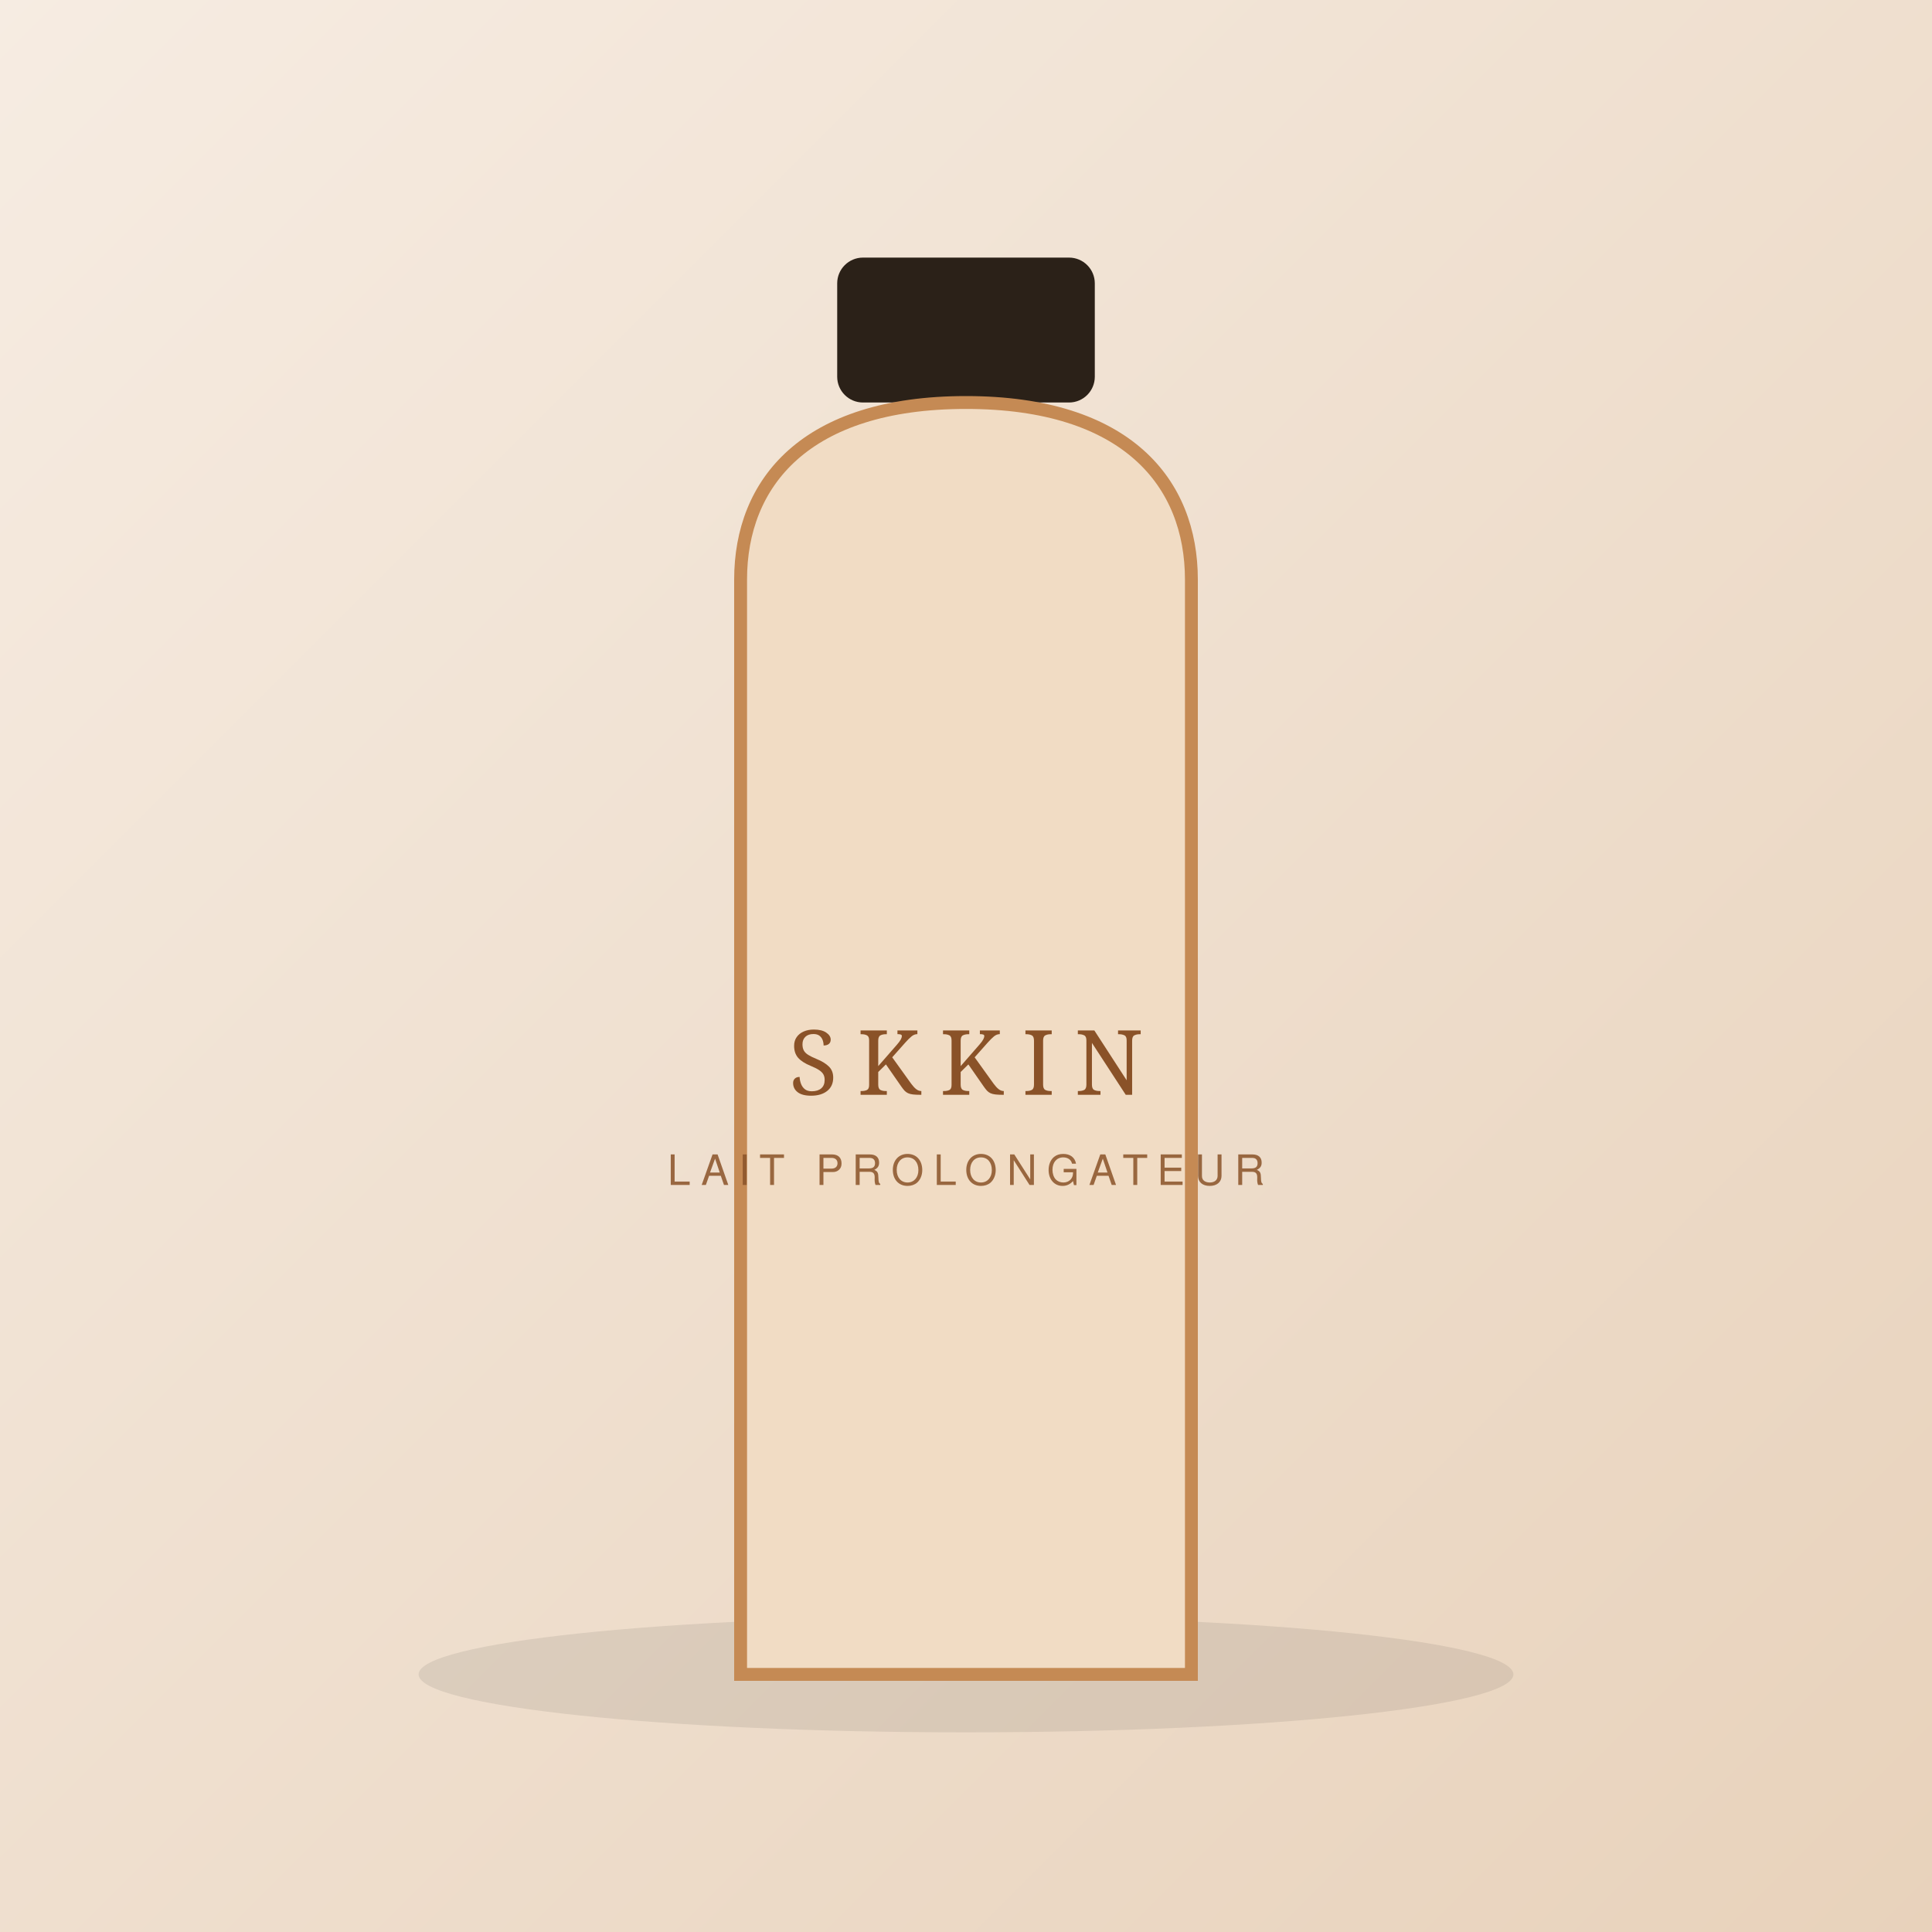
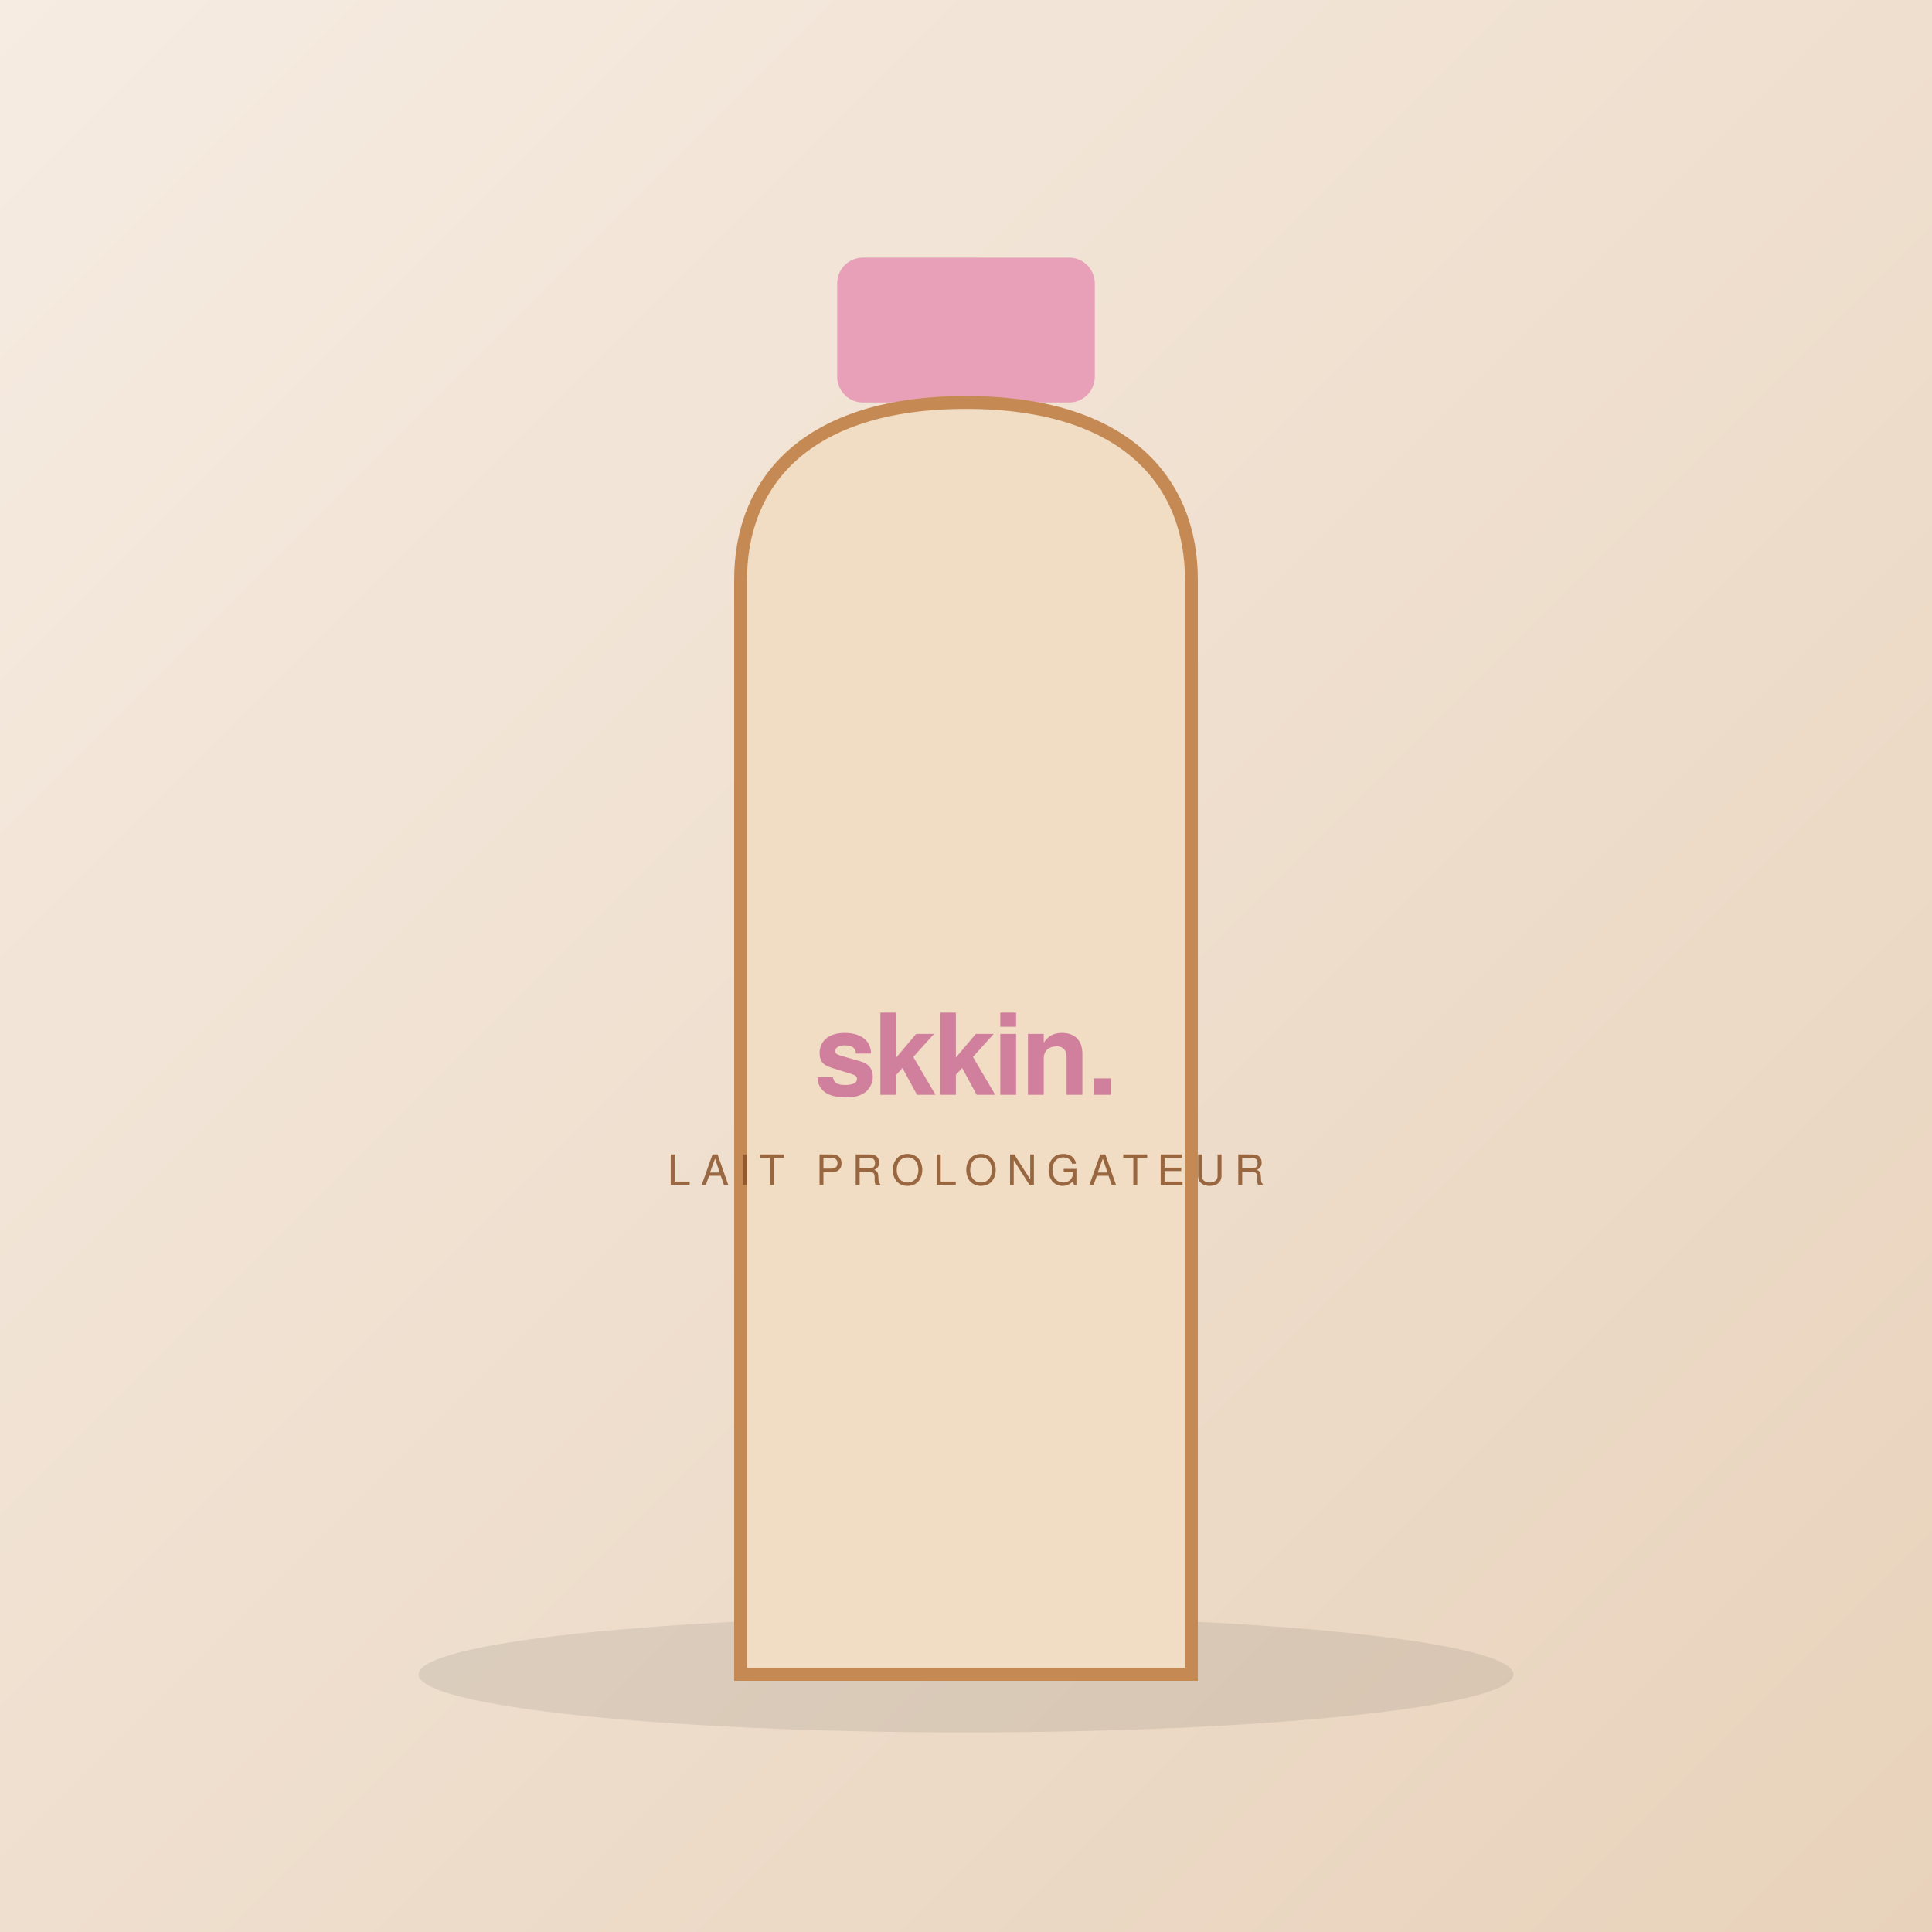
<svg xmlns="http://www.w3.org/2000/svg" viewBox="0 0 600 600">
  <defs>
    <linearGradient id="bg" x1="0" y1="0" x2="1" y2="1">
      <stop offset="0" stop-color="#f6ece2" />
      <stop offset="1" stop-color="#e8d2bb" />
    </linearGradient>
    <linearGradient id="pk" x1="0" y1="0" x2="1" y2="0">
      <stop offset="0" stop-color="#8a5228" />
      <stop offset=".5" stop-color="#c58a54" />
      <stop offset="1" stop-color="#7a4520" />
    </linearGradient>
  </defs>
  <rect width="600" height="600" fill="url(#bg)" />
  <ellipse cx="300" cy="520" rx="170" ry="18" fill="#000" opacity=".08" />
-   <rect x="260" y="80" width="80" height="45" rx="8" fill="#2b2118" />
+   <rect x="260" y="80" width="80" height="45" rx="8" fill="#e8a0b8" />
  <path d="M230 520V180c0-30 20-55 70-55s70 25 70 55v340z" fill="#f1dcc4" stroke="#c58a54" stroke-width="4" />
-   <text x="300" y="340" text-anchor="middle" font-family="Georgia, serif" font-size="28" letter-spacing="6" fill="#8a5228">SKKIN</text>
+   <text x="300" y="340" text-anchor="middle" font-family="Helvetica, Arial, sans-serif" font-weight="900" font-size="35" letter-spacing="-1" fill="#d0809c">skkin.</text>
  <text x="300" y="368" text-anchor="middle" font-family="Helvetica, Arial, sans-serif" font-size="13" letter-spacing="3" fill="#8a5228" opacity=".85">LAIT PROLONGATEUR</text>
</svg>
